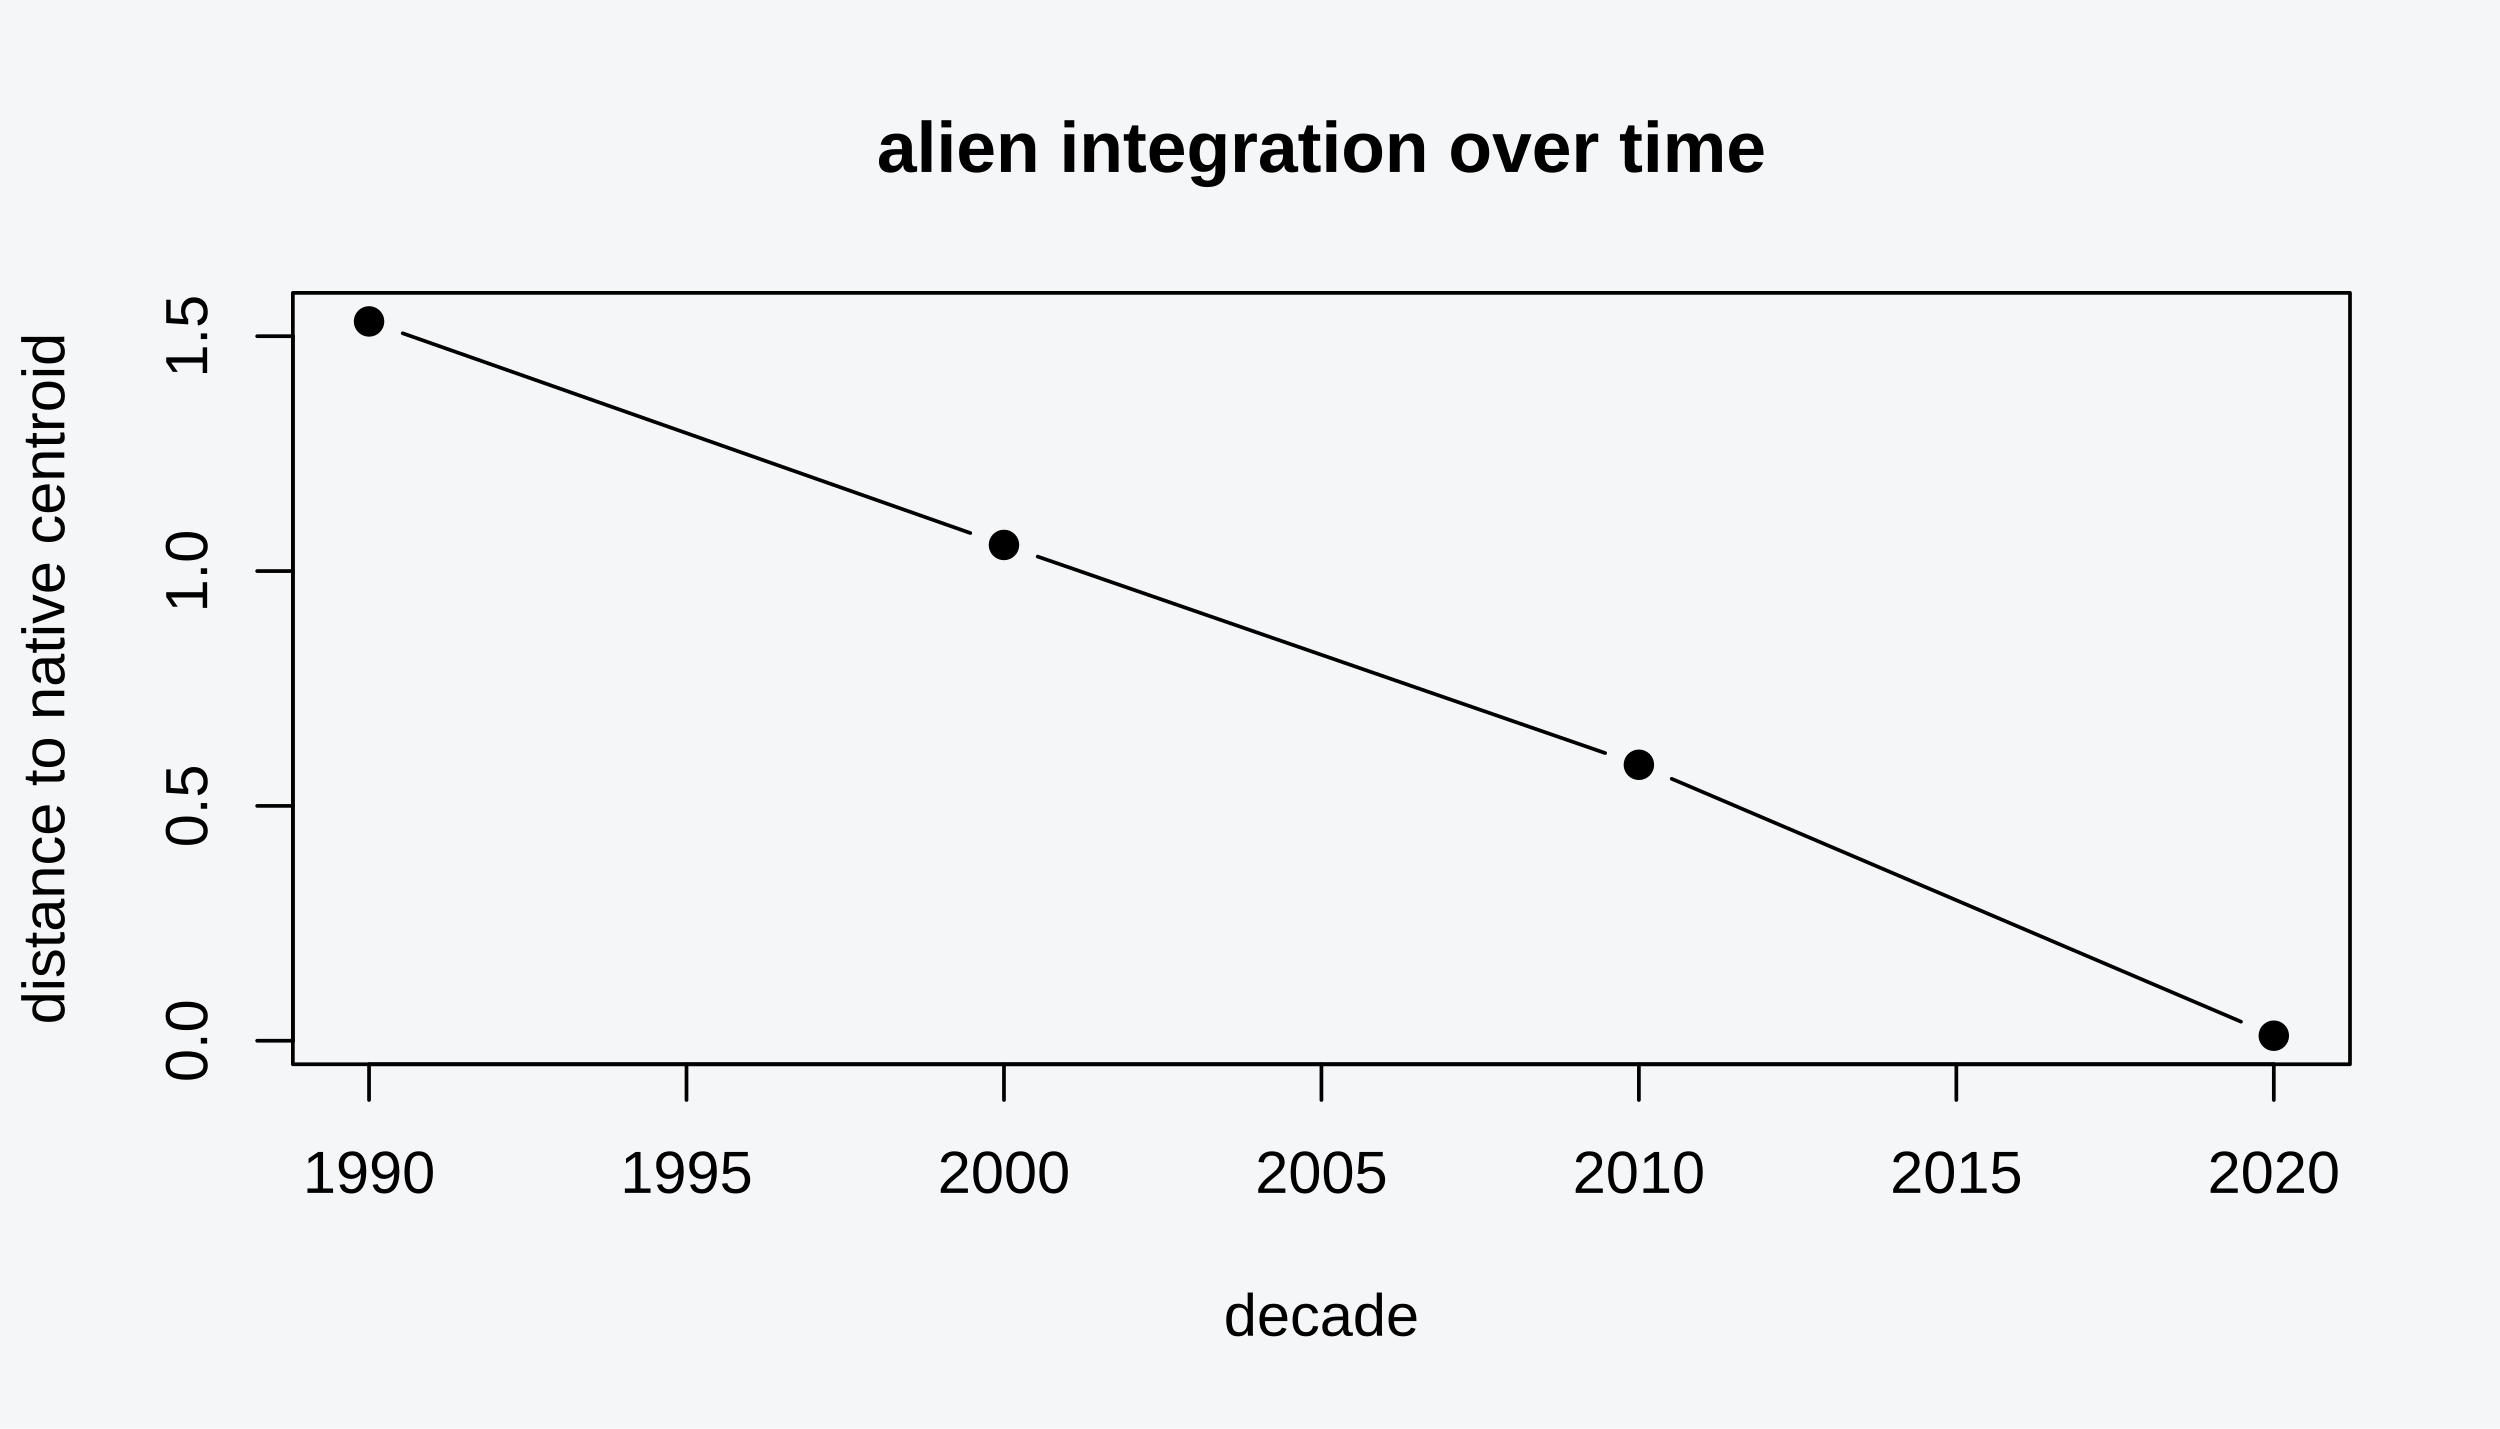
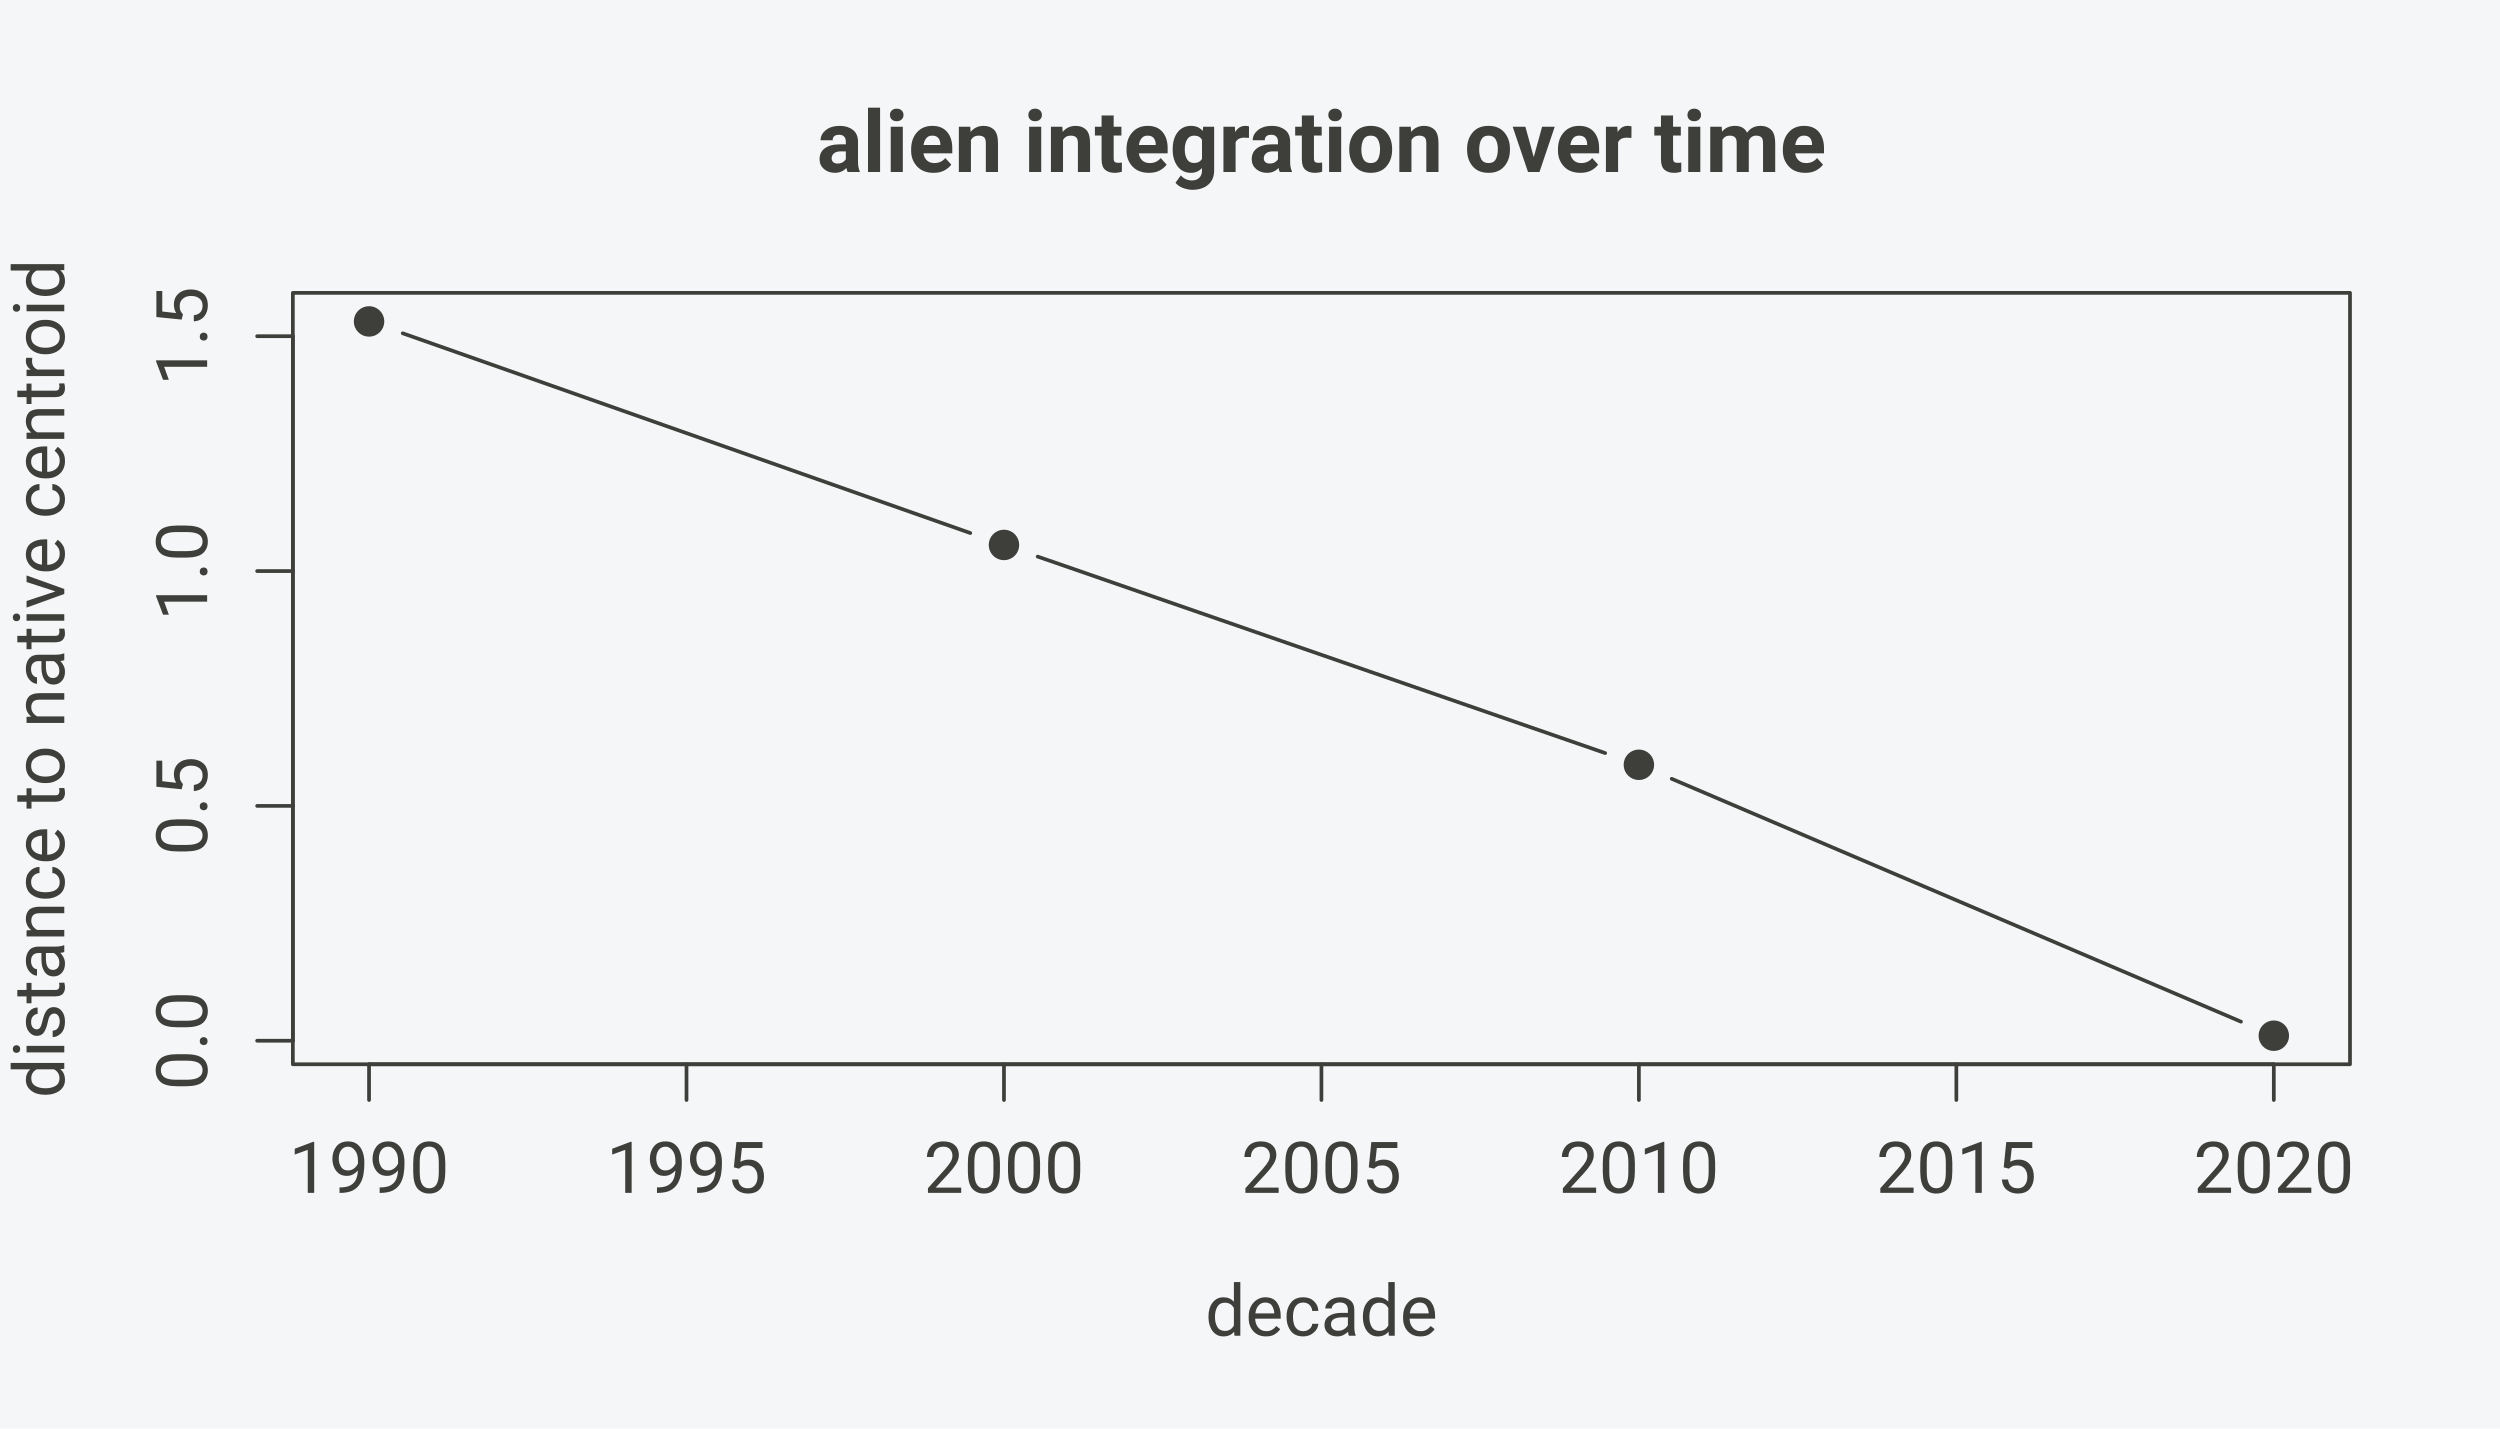
<svg xmlns="http://www.w3.org/2000/svg" width="504.00pt" height="288.00pt" viewBox="0 0 504.00 288.00">
  <g class="svglite">
    <defs>
      <style type="text/css">
-     .svglite line, .svglite polyline, .svglite polygon, .svglite path, .svglite rect, .svglite circle {
+     /* theme-aware-processed */
+     .svglite line, .svglite polyline, .svglite polygon, .svglite path, .svglite circle {
      fill: none;
-       stroke: #000000;
+       stroke: #3E3F3A;
+       stroke-linecap: round;
+       stroke-linejoin: round;
+       stroke-miterlimit: 10.00;
+     }
+     .svglite &gt; g &gt; rect {
+       fill: none;
+       stroke: #3E3F3A;
      stroke-linecap: round;
      stroke-linejoin: round;
      stroke-miterlimit: 10.00;
    }
    .svglite text {
      white-space: pre;
+       fill: #3E3F3A;
    }
    .svglite g.glyphgroup path {
      fill: inherit;
      stroke: none;
    }
  </style>
    </defs>
    <rect width="100%" height="100%" style="stroke: none; fill: #F5F6F8;" />
    <defs>
      <clipPath id="cpMC4wMHw1MDQuMDB8MC4wMHwyODguMDA=">
        <rect x="0.00" y="0.00" width="504.00" height="288.00" />
      </clipPath>
    </defs>
    <g clip-path="url(#cpMC4wMHw1MDQuMDB8MC4wMHwyODguMDA=)">
</g>
    <defs>
      <clipPath id="cpNTkuMDR8NDczLjc2fDU5LjA0fDIxNC41Ng==">
        <rect x="59.04" y="59.04" width="414.72" height="155.52" />
      </clipPath>
    </defs>
    <g clip-path="url(#cpNTkuMDR8NDczLjc2fDU5LjA0fDIxNC41Ng==)">
      <line x1="81.19" y1="67.19" x2="195.61" y2="107.46" style="stroke-width: 0.75;" />
      <line x1="209.20" y1="112.21" x2="323.60" y2="151.82" style="stroke-width: 0.75;" />
      <line x1="337.02" y1="157.01" x2="451.78" y2="205.97" style="stroke-width: 0.75;" />
-       <circle cx="74.40" cy="64.80" r="2.70" style="stroke-width: 0.75; fill: #000000;" />
-       <circle cx="202.40" cy="109.86" r="2.70" style="stroke-width: 0.75; fill: #000000;" />
-       <circle cx="330.40" cy="154.18" r="2.70" style="stroke-width: 0.75; fill: #000000;" />
-       <circle cx="458.40" cy="208.80" r="2.70" style="stroke-width: 0.75; fill: #000000;" />
+       <circle class="theme-fill-fg" cx="74.40" cy="64.80" r="2.70" style="stroke-width: 0.75; fill: #3E3F3A;" />
+       <circle class="theme-fill-fg" cx="202.40" cy="109.86" r="2.70" style="stroke-width: 0.75; fill: #3E3F3A;" />
+       <circle class="theme-fill-fg" cx="330.40" cy="154.18" r="2.70" style="stroke-width: 0.75; fill: #3E3F3A;" />
+       <circle class="theme-fill-fg" cx="458.40" cy="208.80" r="2.70" style="stroke-width: 0.75; fill: #3E3F3A;" />
    </g>
    <g clip-path="url(#cpMC4wMHw1MDQuMDB8MC4wMHwyODguMDA=)">
      <line x1="74.40" y1="214.56" x2="458.40" y2="214.56" style="stroke-width: 0.75;" />
      <line x1="74.40" y1="214.56" x2="74.40" y2="221.76" style="stroke-width: 0.75;" />
      <line x1="138.40" y1="214.56" x2="138.40" y2="221.76" style="stroke-width: 0.75;" />
      <line x1="202.40" y1="214.56" x2="202.40" y2="221.76" style="stroke-width: 0.75;" />
      <line x1="266.40" y1="214.56" x2="266.40" y2="221.76" style="stroke-width: 0.75;" />
      <line x1="330.40" y1="214.56" x2="330.40" y2="221.76" style="stroke-width: 0.75;" />
      <line x1="394.40" y1="214.56" x2="394.40" y2="221.76" style="stroke-width: 0.75;" />
      <line x1="458.40" y1="214.56" x2="458.40" y2="221.76" style="stroke-width: 0.75;" />
-       <text x="74.40" y="240.48" text-anchor="middle" style="font-size: 12.00px; font-family: &quot;Arial&quot;;" textLength="26.69px" lengthAdjust="spacingAndGlyphs">1990</text>
-       <text x="138.40" y="240.48" text-anchor="middle" style="font-size: 12.00px; font-family: &quot;Arial&quot;;" textLength="26.69px" lengthAdjust="spacingAndGlyphs">1995</text>
-       <text x="202.40" y="240.48" text-anchor="middle" style="font-size: 12.00px; font-family: &quot;Arial&quot;;" textLength="26.69px" lengthAdjust="spacingAndGlyphs">2000</text>
-       <text x="266.40" y="240.48" text-anchor="middle" style="font-size: 12.00px; font-family: &quot;Arial&quot;;" textLength="26.69px" lengthAdjust="spacingAndGlyphs">2005</text>
-       <text x="330.40" y="240.48" text-anchor="middle" style="font-size: 12.00px; font-family: &quot;Arial&quot;;" textLength="26.69px" lengthAdjust="spacingAndGlyphs">2010</text>
-       <text x="394.40" y="240.48" text-anchor="middle" style="font-size: 12.00px; font-family: &quot;Arial&quot;;" textLength="26.69px" lengthAdjust="spacingAndGlyphs">2015</text>
-       <text x="458.40" y="240.48" text-anchor="middle" style="font-size: 12.00px; font-family: &quot;Arial&quot;;" textLength="26.69px" lengthAdjust="spacingAndGlyphs">2020</text>
+       <text x="74.40" y="240.48" text-anchor="middle" style="font-size: 1.2em; font-family: &quot;Roboto&quot;, -apple-system, BlinkMacSystemFont, &quot;Segoe UI&quot;, system-ui, sans-serif;">1990</text>
+       <text x="138.40" y="240.48" text-anchor="middle" style="font-size: 1.2em; font-family: &quot;Roboto&quot;, -apple-system, BlinkMacSystemFont, &quot;Segoe UI&quot;, system-ui, sans-serif;">1995</text>
+       <text x="202.40" y="240.48" text-anchor="middle" style="font-size: 1.2em; font-family: &quot;Roboto&quot;, -apple-system, BlinkMacSystemFont, &quot;Segoe UI&quot;, system-ui, sans-serif;">2000</text>
+       <text x="266.40" y="240.48" text-anchor="middle" style="font-size: 1.2em; font-family: &quot;Roboto&quot;, -apple-system, BlinkMacSystemFont, &quot;Segoe UI&quot;, system-ui, sans-serif;">2005</text>
+       <text x="330.40" y="240.48" text-anchor="middle" style="font-size: 1.2em; font-family: &quot;Roboto&quot;, -apple-system, BlinkMacSystemFont, &quot;Segoe UI&quot;, system-ui, sans-serif;">2010</text>
+       <text x="394.40" y="240.48" text-anchor="middle" style="font-size: 1.2em; font-family: &quot;Roboto&quot;, -apple-system, BlinkMacSystemFont, &quot;Segoe UI&quot;, system-ui, sans-serif;">2015</text>
+       <text x="458.40" y="240.48" text-anchor="middle" style="font-size: 1.2em; font-family: &quot;Roboto&quot;, -apple-system, BlinkMacSystemFont, &quot;Segoe UI&quot;, system-ui, sans-serif;">2020</text>
      <line x1="59.04" y1="209.81" x2="59.04" y2="67.78" style="stroke-width: 0.75;" />
      <line x1="59.04" y1="209.81" x2="51.84" y2="209.81" style="stroke-width: 0.75;" />
      <line x1="59.04" y1="162.47" x2="51.84" y2="162.47" style="stroke-width: 0.75;" />
      <line x1="59.04" y1="115.13" x2="51.84" y2="115.13" style="stroke-width: 0.75;" />
      <line x1="59.04" y1="67.78" x2="51.84" y2="67.78" style="stroke-width: 0.75;" />
-       <text transform="translate(41.76,209.81) rotate(-90)" text-anchor="middle" style="font-size: 12.00px; font-family: &quot;Arial&quot;;" textLength="16.67px" lengthAdjust="spacingAndGlyphs">0.0</text>
-       <text transform="translate(41.76,162.47) rotate(-90)" text-anchor="middle" style="font-size: 12.00px; font-family: &quot;Arial&quot;;" textLength="16.67px" lengthAdjust="spacingAndGlyphs">0.5</text>
-       <text transform="translate(41.76,115.13) rotate(-90)" text-anchor="middle" style="font-size: 12.00px; font-family: &quot;Arial&quot;;" textLength="16.67px" lengthAdjust="spacingAndGlyphs">1.0</text>
-       <text transform="translate(41.76,67.78) rotate(-90)" text-anchor="middle" style="font-size: 12.00px; font-family: &quot;Arial&quot;;" textLength="16.67px" lengthAdjust="spacingAndGlyphs">1.5</text>
+       <text transform="translate(41.76,209.81) rotate(-90)" text-anchor="middle" style="font-size: 1.2em; font-family: &quot;Roboto&quot;, -apple-system, BlinkMacSystemFont, &quot;Segoe UI&quot;, system-ui, sans-serif;">0.0</text>
+       <text transform="translate(41.76,162.47) rotate(-90)" text-anchor="middle" style="font-size: 1.2em; font-family: &quot;Roboto&quot;, -apple-system, BlinkMacSystemFont, &quot;Segoe UI&quot;, system-ui, sans-serif;">0.5</text>
+       <text transform="translate(41.76,115.13) rotate(-90)" text-anchor="middle" style="font-size: 1.2em; font-family: &quot;Roboto&quot;, -apple-system, BlinkMacSystemFont, &quot;Segoe UI&quot;, system-ui, sans-serif;">1.0</text>
+       <text transform="translate(41.76,67.78) rotate(-90)" text-anchor="middle" style="font-size: 1.2em; font-family: &quot;Roboto&quot;, -apple-system, BlinkMacSystemFont, &quot;Segoe UI&quot;, system-ui, sans-serif;">1.5</text>
      <polygon points="59.04,214.56 473.76,214.56 473.76,59.04 59.04,59.04 " style="stroke-width: 0.75;" />
-       <text x="266.40" y="34.67" text-anchor="middle" style="font-size: 14.40px; font-weight: bold; font-family: &quot;Arial&quot;;" textLength="179.16px" lengthAdjust="spacingAndGlyphs">alien integration over time</text>
-       <text x="266.40" y="269.28" text-anchor="middle" style="font-size: 12.00px; font-family: &quot;Arial&quot;;" textLength="39.36px" lengthAdjust="spacingAndGlyphs">decade</text>
-       <text transform="translate(12.96,136.80) rotate(-90)" text-anchor="middle" style="font-size: 12.00px; font-family: &quot;Arial&quot;;" textLength="139.38px" lengthAdjust="spacingAndGlyphs">distance to native centroid</text>
+       <text x="266.40" y="34.67" text-anchor="middle" style="font-size: 1.44em; font-weight: bold; font-family: &quot;Roboto&quot;, -apple-system, BlinkMacSystemFont, &quot;Segoe UI&quot;, system-ui, sans-serif;">alien integration over time</text>
+       <text x="266.40" y="269.28" text-anchor="middle" style="font-size: 1.2em; font-family: &quot;Roboto&quot;, -apple-system, BlinkMacSystemFont, &quot;Segoe UI&quot;, system-ui, sans-serif;">decade</text>
+       <text transform="translate(12.96,136.80) rotate(-90)" text-anchor="middle" style="font-size: 1.2em; font-family: &quot;Roboto&quot;, -apple-system, BlinkMacSystemFont, &quot;Segoe UI&quot;, system-ui, sans-serif;">distance to native centroid</text>
    </g>
  </g>
</svg>
